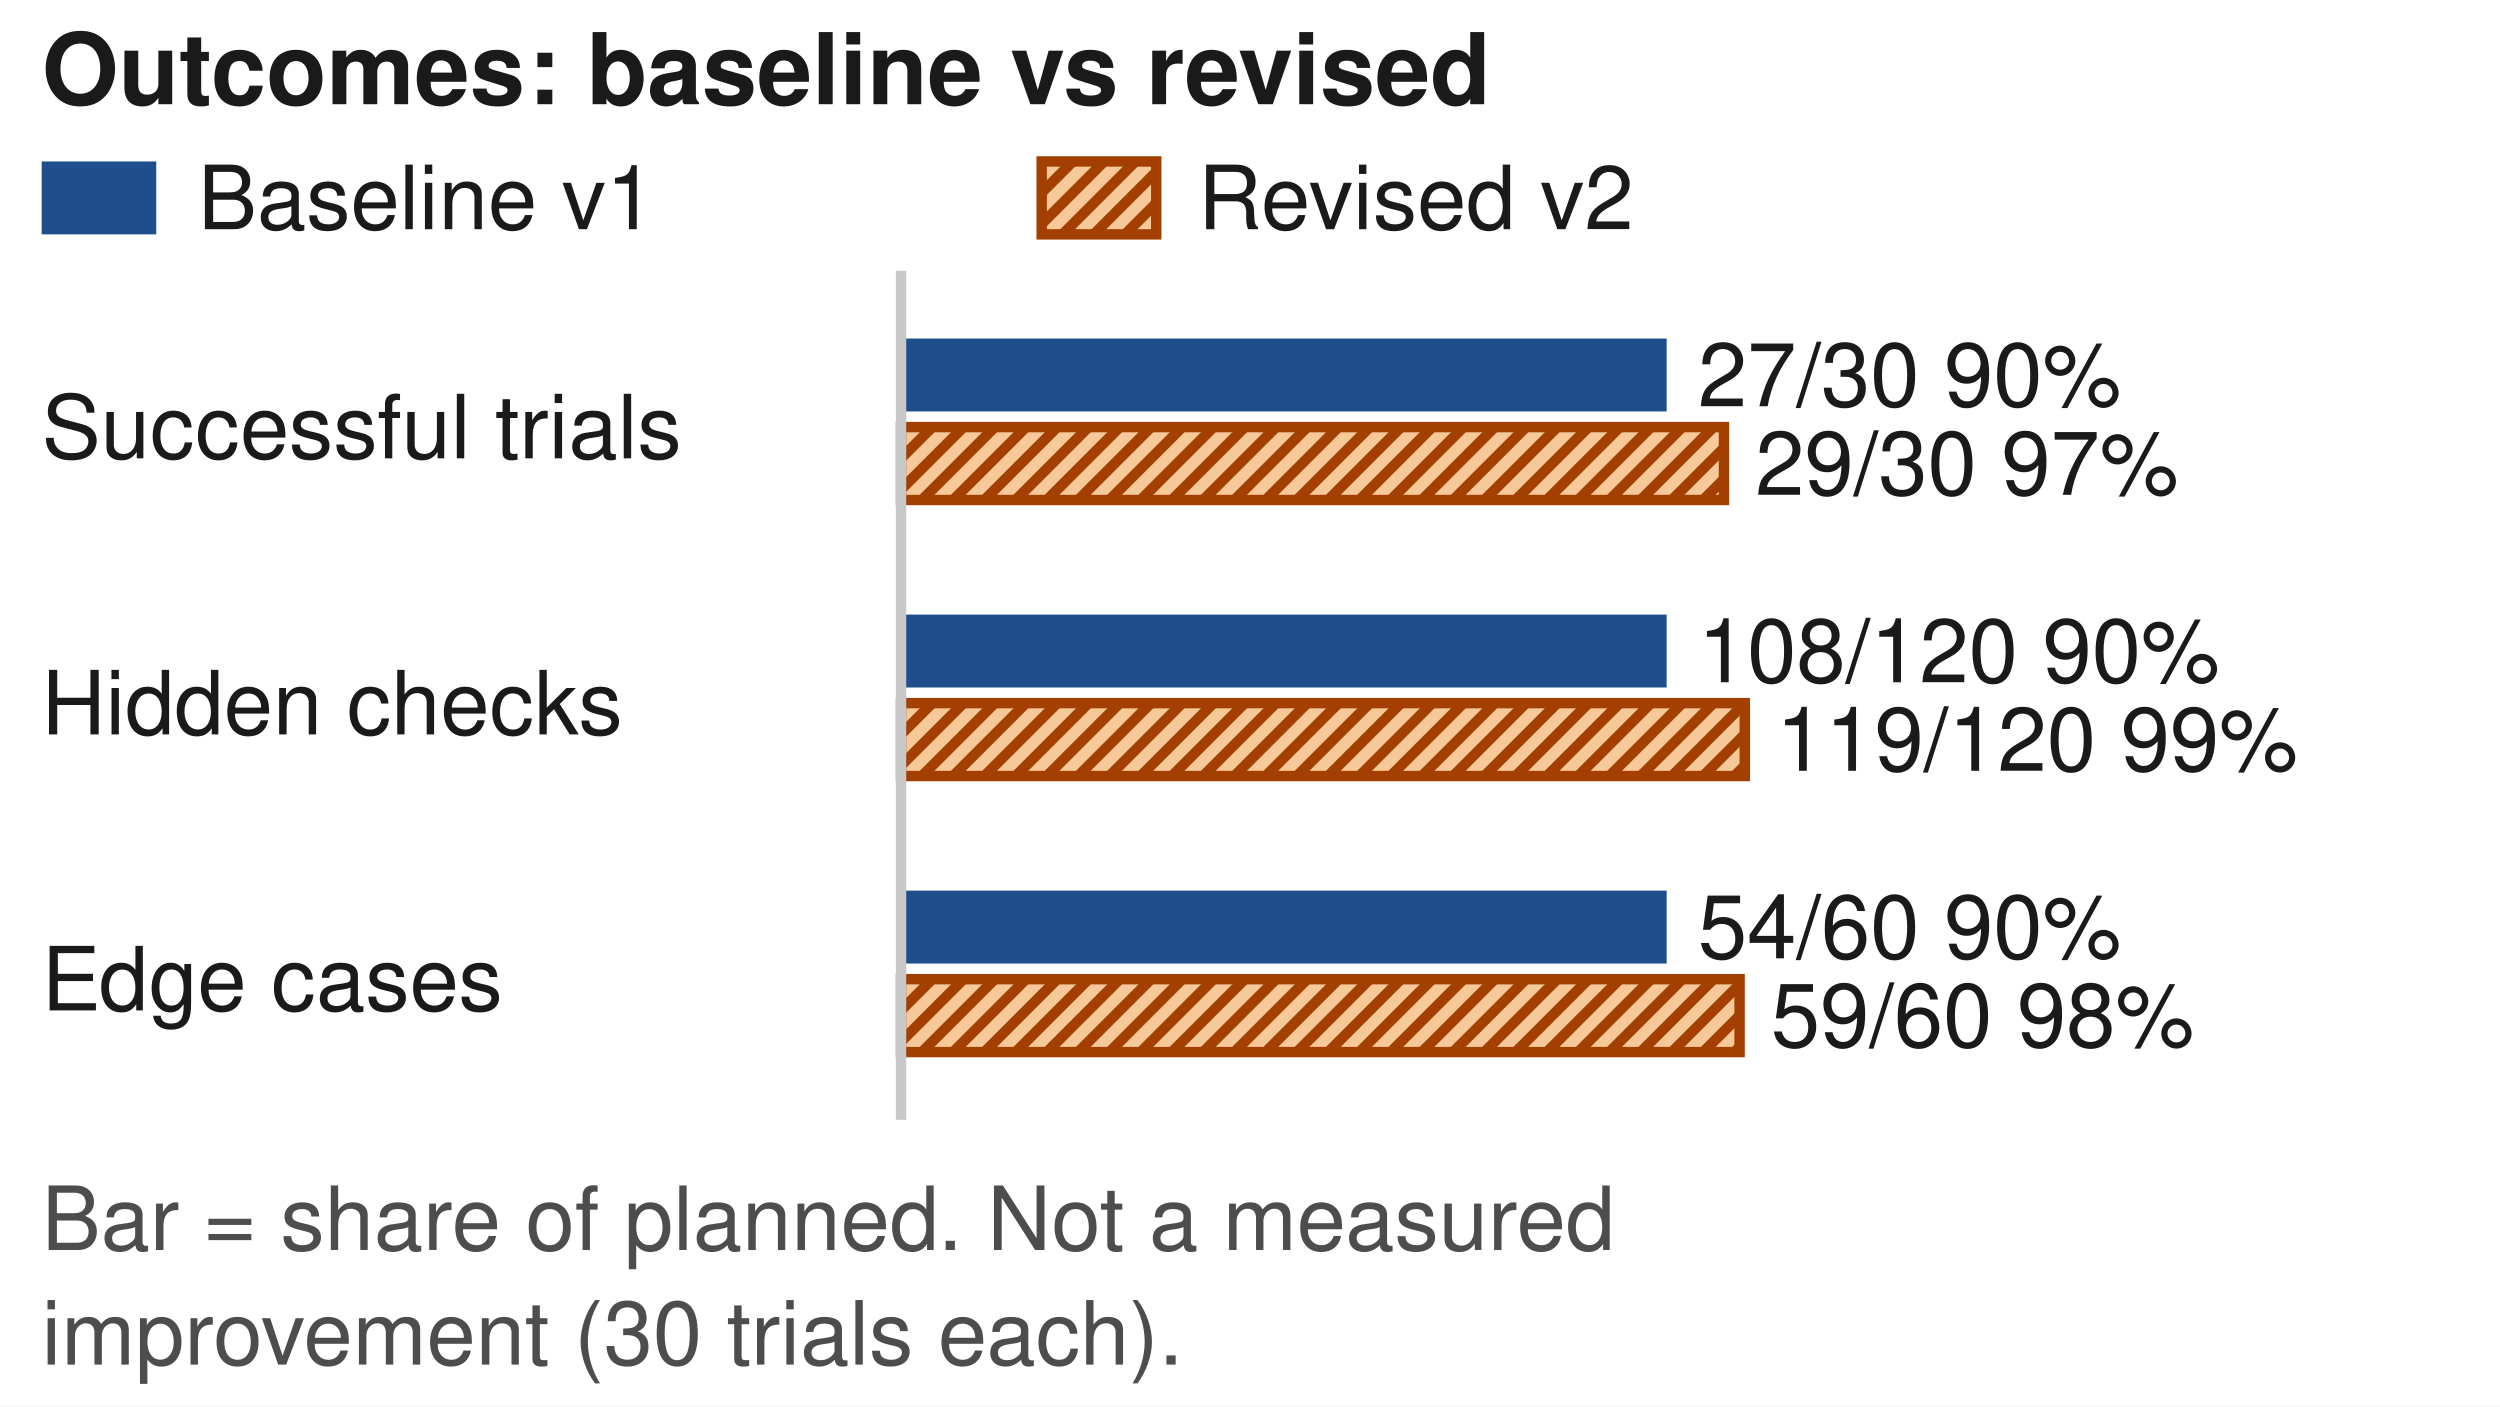
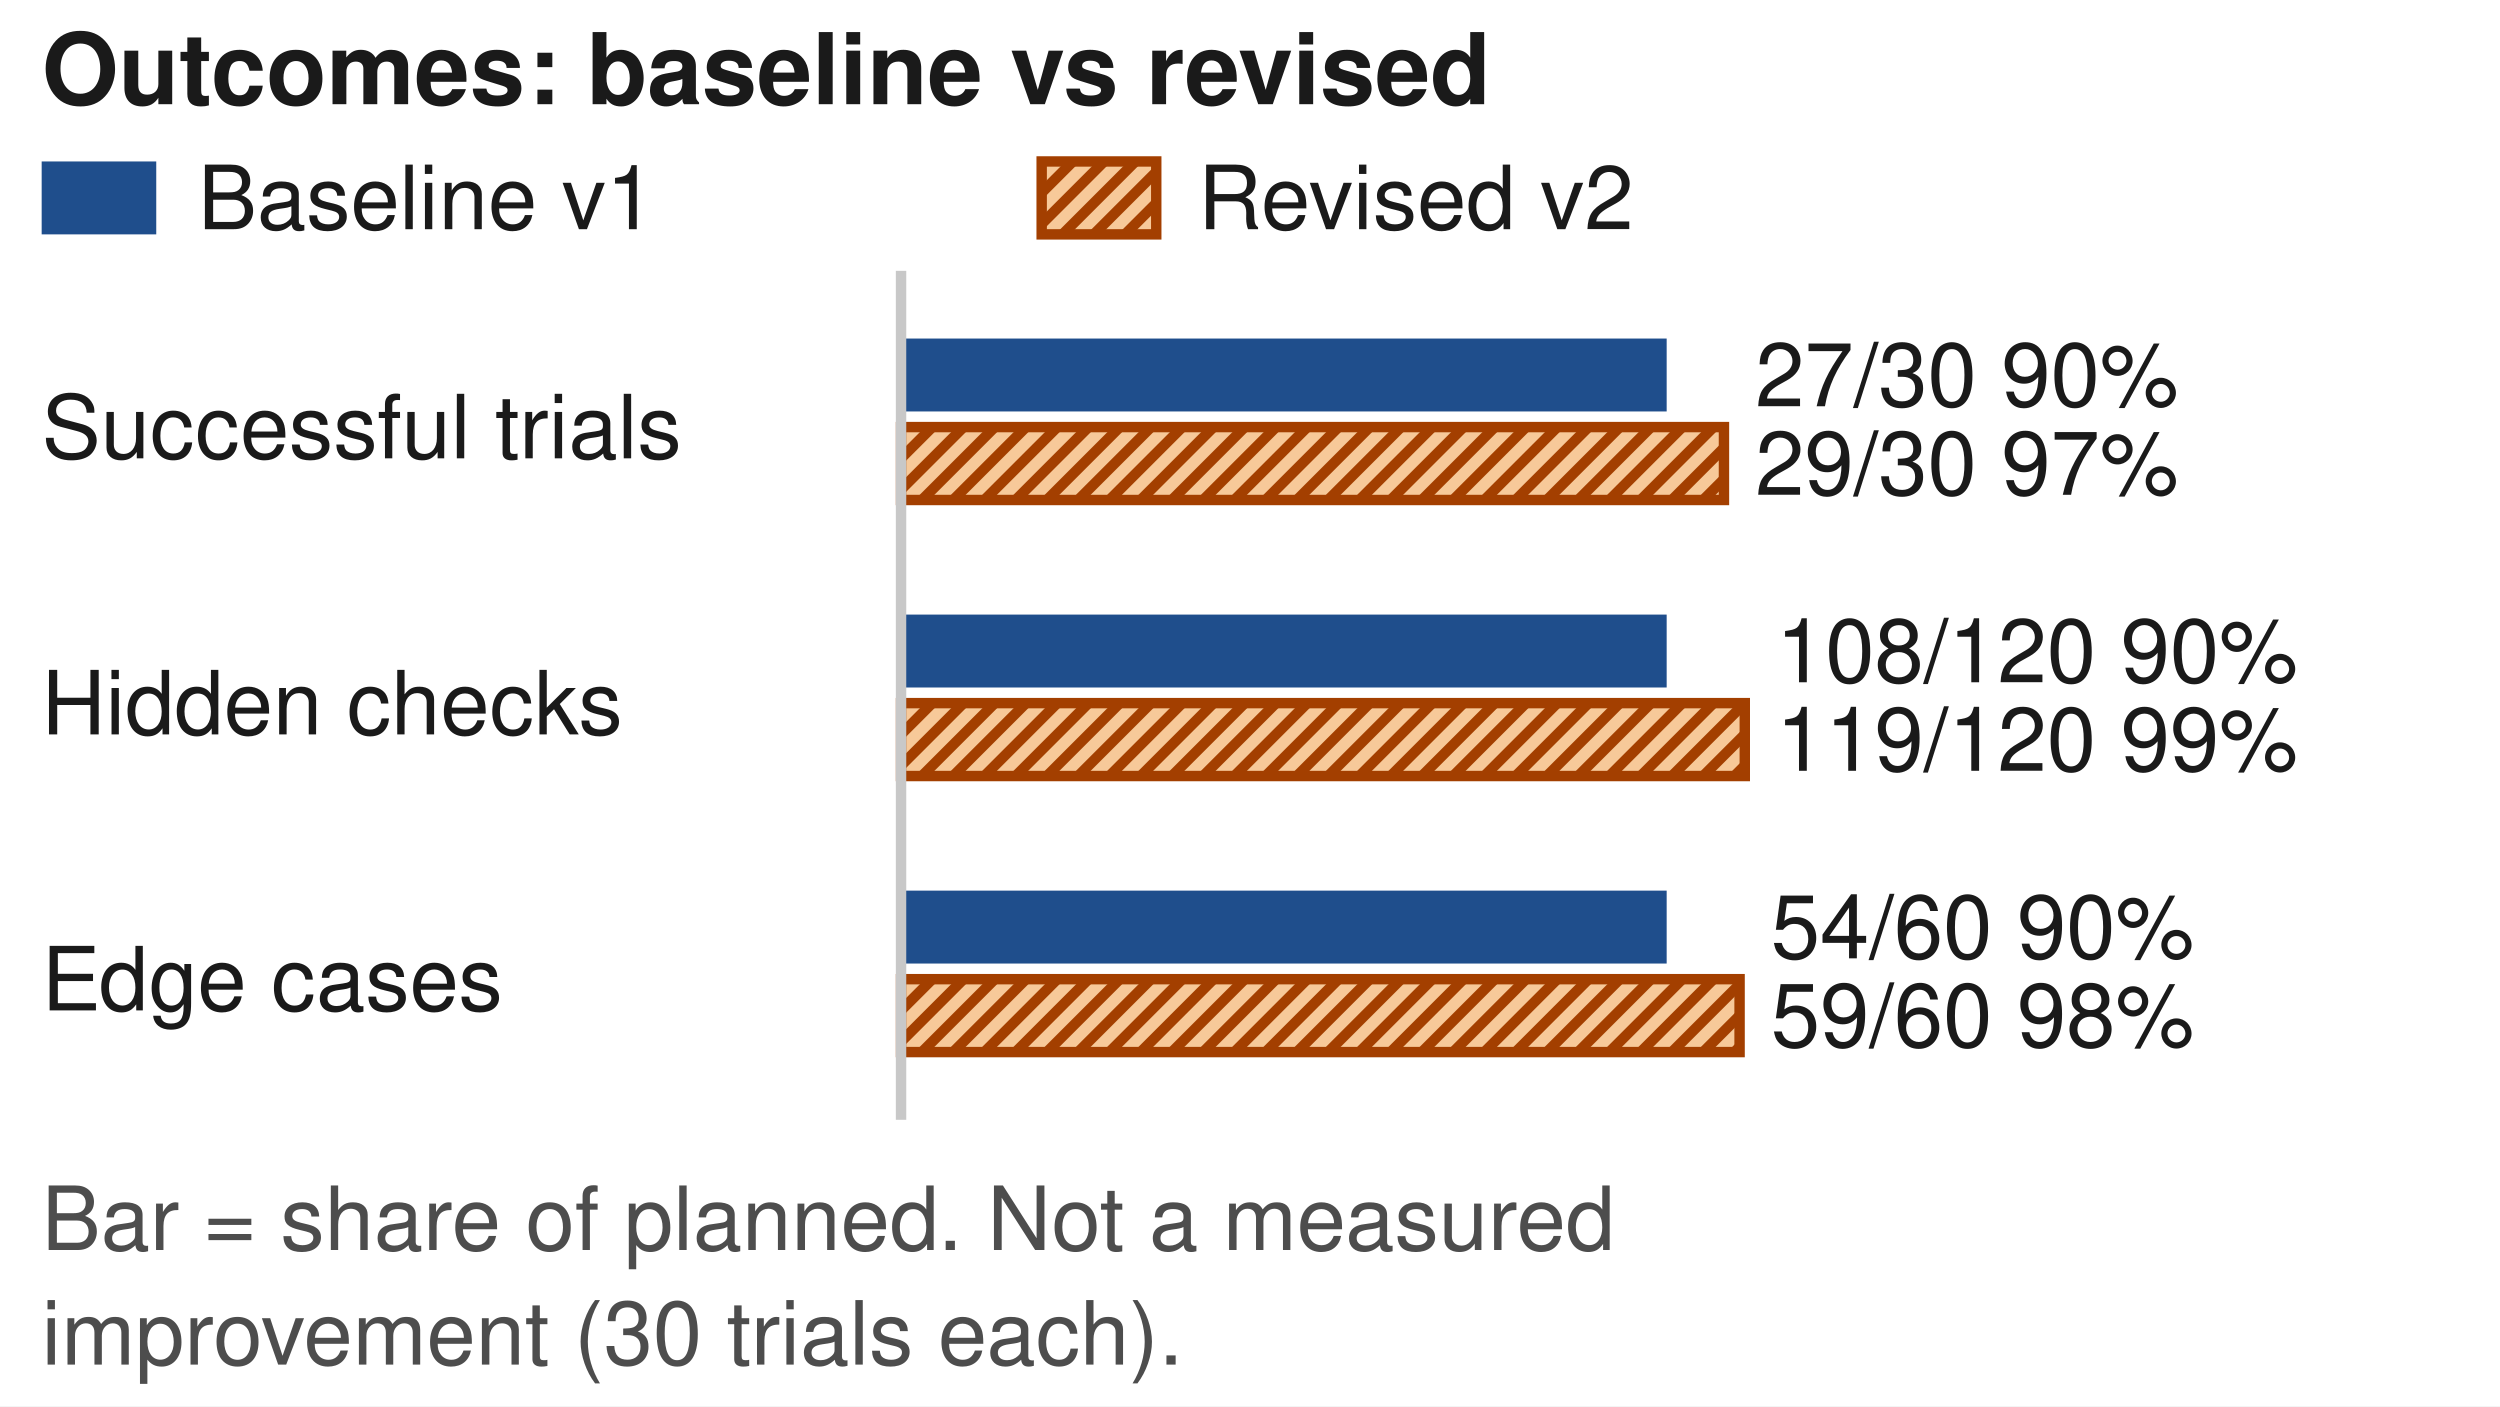
<svg xmlns="http://www.w3.org/2000/svg" viewBox="0 0 480 270" width="480" height="270" role="img" aria-labelledby="outcome-overview-compact-title outcome-overview-compact-desc">
  <style>text{font-family:system-ui,-apple-system,"Segoe UI",Helvetica,Arial,sans-serif}</style>
  <rect x="0" y="0" width="480" height="270" fill="#ffffff" />
  <text x="8" y="20" font-size="19" font-weight="bold" fill="#1a1a1a">Outcomes: baseline vs revised</text>
  <rect x="8" y="31" width="22" height="14" fill="#1f4e8c" stroke="none" stroke-width="2" />
  <text x="38" y="44" font-size="17" fill="#1a1a1a">Baseline v1</text>
  <rect x="200" y="31" width="22" height="14" fill="#f7c999" stroke="#a33f00" stroke-width="2" />
  <path d="M200 37L206 31M200 43L212 31M204 45L218 31M210 45L222 33M216 45L222 39" fill="none" stroke="#a33f00" stroke-width="2" />
  <text x="230" y="44" font-size="17" fill="#1a1a1a">Revised v2</text>
  <text x="8" y="88" font-size="17" fill="#1a1a1a">Successful trials</text>
  <rect x="173" y="65" width="147" height="14" fill="#1f4e8c" stroke="none" stroke-width="2" />
-   <text x="326" y="78" font-size="17" fill="#1a1a1a">27/30 90%</text>
+   <text x="337" y="78" font-size="17" fill="#1a1a1a">27/30 90%</text>
  <rect x="173" y="82" width="158" height="14" fill="#f7c999" stroke="#a33f00" stroke-width="2" />
  <path d="M173 88L179 82M173 94L185 82M177 96L191 82M183 96L197 82M189 96L203 82M195 96L209 82M201 96L215 82M207 96L221 82M213 96L227 82M219 96L233 82M225 96L239 82M231 96L245 82M237 96L251 82M243 96L257 82M249 96L263 82M255 96L269 82M261 96L275 82M267 96L281 82M273 96L287 82M279 96L293 82M285 96L299 82M291 96L305 82M297 96L311 82M303 96L317 82M309 96L323 82M315 96L329 82M321 96L331 86M327 96L331 92" fill="none" stroke="#a33f00" stroke-width="2" />
  <text x="337" y="95" font-size="17" fill="#1a1a1a">29/30 97%</text>
  <text x="8" y="141" font-size="17" fill="#1a1a1a">Hidden checks</text>
  <rect x="173" y="118" width="147" height="14" fill="#1f4e8c" stroke="none" stroke-width="2" />
-   <text x="326" y="131" font-size="17" fill="#1a1a1a">108/120 90%</text>
+   <text x="341" y="131" font-size="17" fill="#1a1a1a">108/120 90%</text>
  <rect x="173" y="135" width="162" height="14" fill="#f7c999" stroke="#a33f00" stroke-width="2" />
  <path d="M173 141L179 135M173 147L185 135M177 149L191 135M183 149L197 135M189 149L203 135M195 149L209 135M201 149L215 135M207 149L221 135M213 149L227 135M219 149L233 135M225 149L239 135M231 149L245 135M237 149L251 135M243 149L257 135M249 149L263 135M255 149L269 135M261 149L275 135M267 149L281 135M273 149L287 135M279 149L293 135M285 149L299 135M291 149L305 135M297 149L311 135M303 149L317 135M309 149L323 135M315 149L329 135M321 149L335 135M327 149L335 141M333 149L335 147" fill="none" stroke="#a33f00" stroke-width="2" />
  <text x="341" y="148" font-size="17" fill="#1a1a1a">119/120 99%</text>
  <text x="8" y="194" font-size="17" fill="#1a1a1a">Edge cases</text>
  <rect x="173" y="171" width="147" height="14" fill="#1f4e8c" stroke="none" stroke-width="2" />
-   <text x="326" y="184" font-size="17" fill="#1a1a1a">54/60 90%</text>
+   <text x="340" y="184" font-size="17" fill="#1a1a1a">54/60 90%</text>
  <rect x="173" y="188" width="161" height="14" fill="#f7c999" stroke="#a33f00" stroke-width="2" />
  <path d="M173 194L179 188M173 200L185 188M177 202L191 188M183 202L197 188M189 202L203 188M195 202L209 188M201 202L215 188M207 202L221 188M213 202L227 188M219 202L233 188M225 202L239 188M231 202L245 188M237 202L251 188M243 202L257 188M249 202L263 188M255 202L269 188M261 202L275 188M267 202L281 188M273 202L287 188M279 202L293 188M285 202L299 188M291 202L305 188M297 202L311 188M303 202L317 188M309 202L323 188M315 202L329 188M321 202L334 189M327 202L334 195M333 202L334 201" fill="none" stroke="#a33f00" stroke-width="2" />
  <text x="340" y="201" font-size="17" fill="#1a1a1a">59/60 98%</text>
  <path d="M173 52V215" stroke="#c8c8c8" stroke-width="2" fill="none" />
  <text x="8" y="240" font-size="17" fill="#4d4d4d">Bar = share of planned. Not a measured</text>
  <text x="8" y="262" font-size="17" fill="#4d4d4d">improvement (30 trials each).</text>
</svg>
